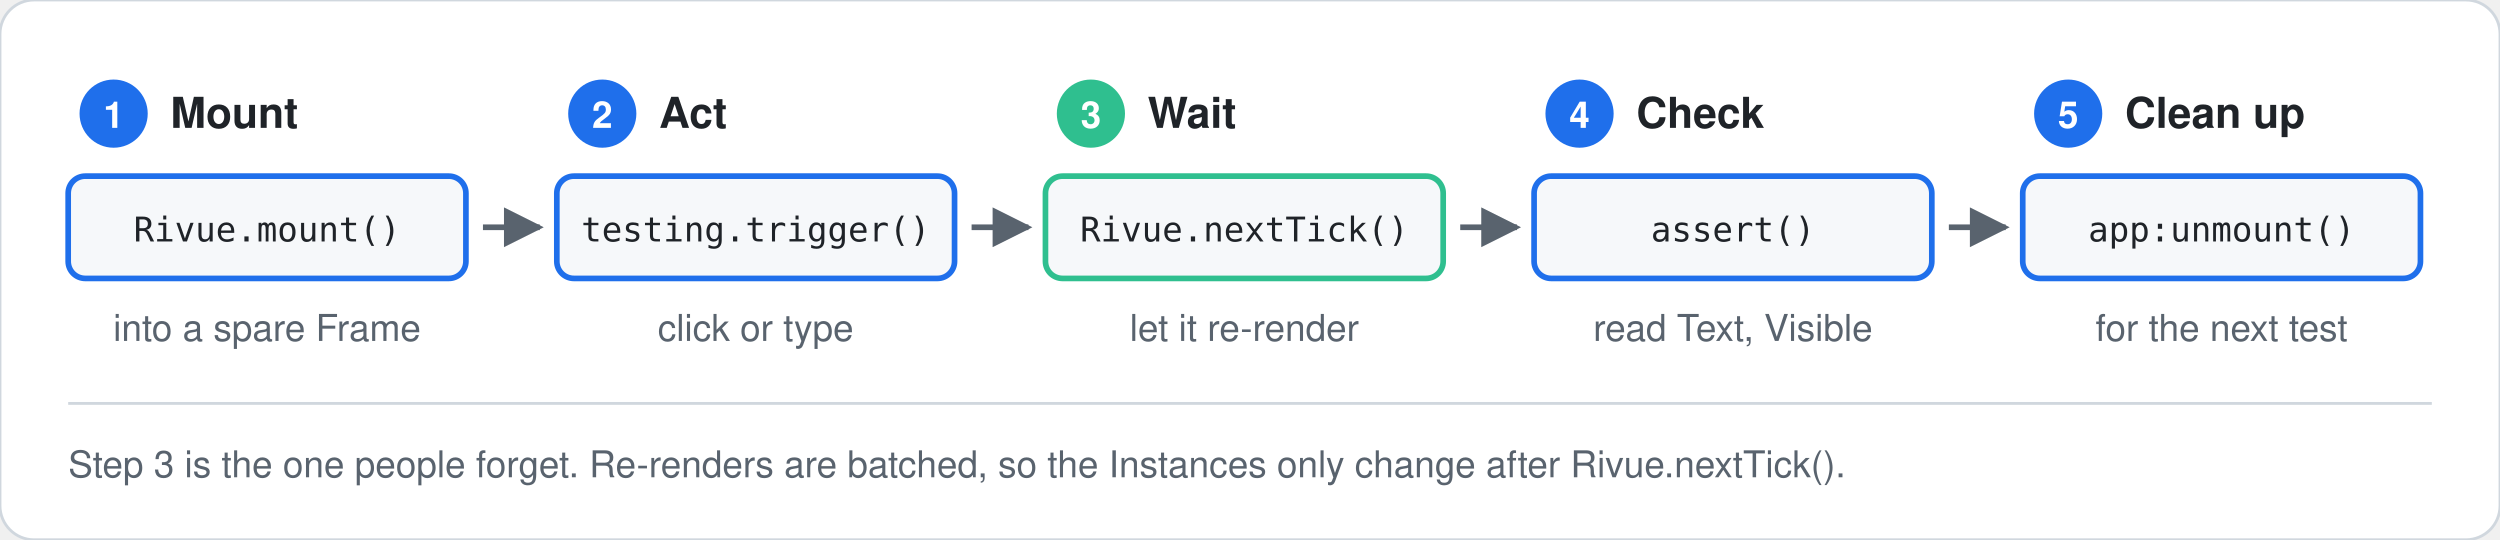
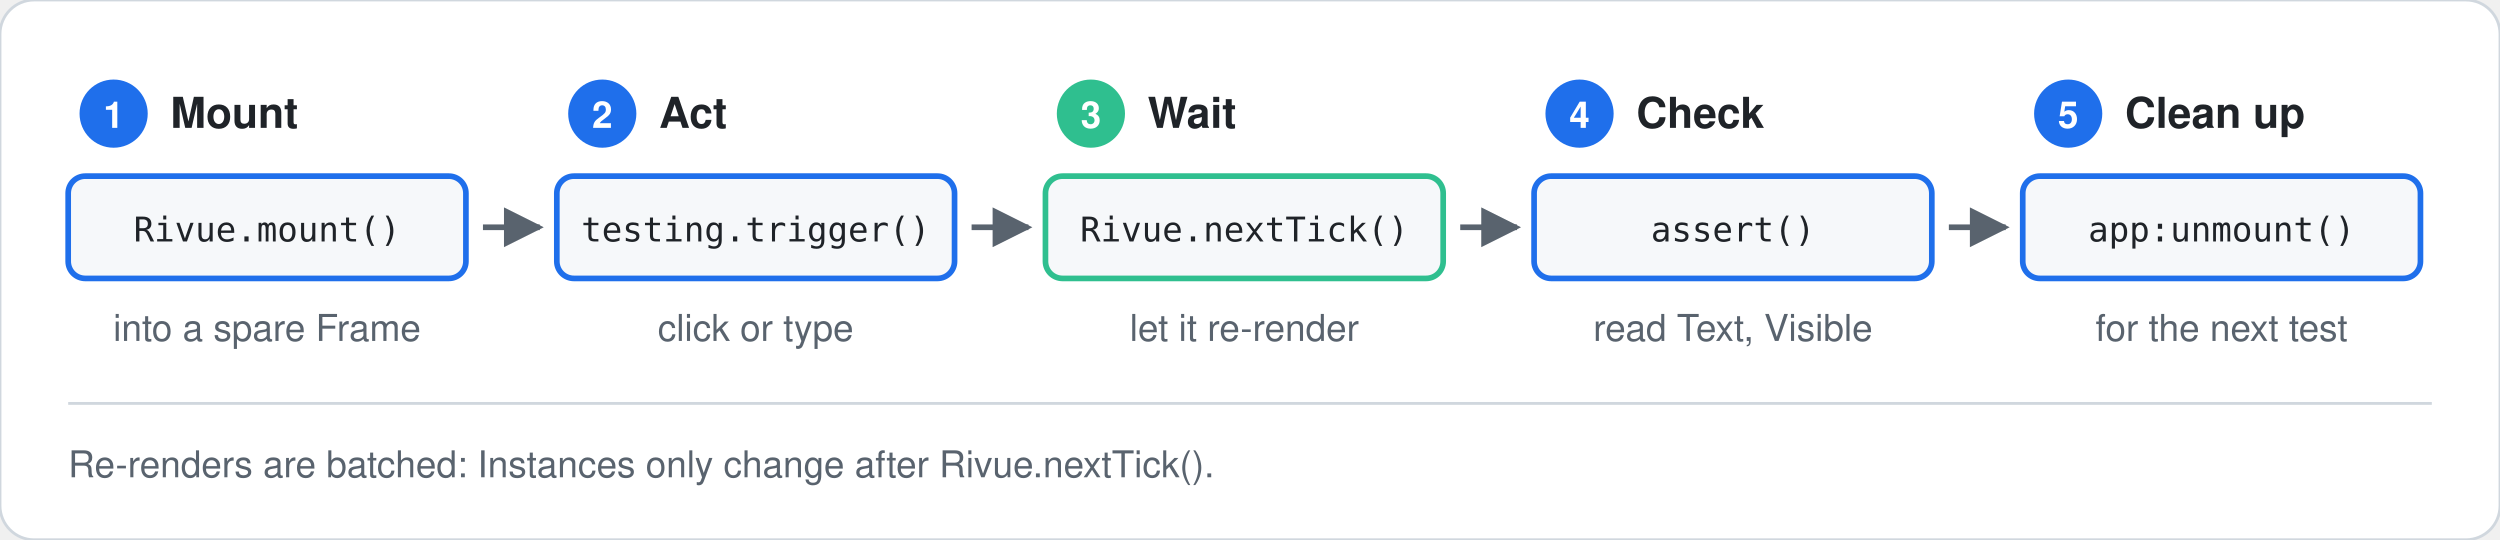
<svg xmlns="http://www.w3.org/2000/svg" viewBox="0 0 880 190" width="880" height="190">
  <defs>
    <marker id="a" viewBox="0 0 10 10" refX="9" refY="5" markerWidth="7" markerHeight="7" orient="auto">
      <path d="M0 0 L10 5 L0 10 z" fill="#59636e" />
    </marker>
  </defs>
  <rect width="880" height="190" rx="12" fill="#ffffff" stroke="#d0d7de" />
  <circle cx="40" cy="40" r="12" fill="#1f6feb" />
  <text x="40" y="45" text-anchor="middle" font-family="-apple-system, Segoe UI, Helvetica, Arial, sans-serif" font-size="13" font-weight="700" fill="#fff">1</text>
  <text x="60" y="45" text-anchor="start" font-family="-apple-system, Segoe UI, Helvetica, Arial, sans-serif" font-size="15" font-weight="700" fill="#1f2328">Mount</text>
  <rect x="24" y="62" width="140" height="36" rx="6" fill="#f6f8fa" stroke="#1f6feb" stroke-width="2" />
  <text xml:space="preserve" x="94.0" y="85" text-anchor="middle" font-family="ui-monospace, SFMono-Regular, Menlo, Consolas, monospace" font-size="12" fill="#1f2328">Rivue.mount()</text>
  <text x="94.0" y="120" text-anchor="middle" font-family="-apple-system, Segoe UI, Helvetica, Arial, sans-serif" font-size="13" font-weight="400" fill="#59636e">into a spare Frame</text>
  <circle cx="212" cy="40" r="12" fill="#1f6feb" />
  <text x="212" y="45" text-anchor="middle" font-family="-apple-system, Segoe UI, Helvetica, Arial, sans-serif" font-size="13" font-weight="700" fill="#fff">2</text>
  <text x="232" y="45" text-anchor="start" font-family="-apple-system, Segoe UI, Helvetica, Arial, sans-serif" font-size="15" font-weight="700" fill="#1f2328">Act</text>
  <rect x="196" y="62" width="140" height="36" rx="6" fill="#f6f8fa" stroke="#1f6feb" stroke-width="2" />
  <text xml:space="preserve" x="266.0" y="85" text-anchor="middle" font-family="ui-monospace, SFMono-Regular, Menlo, Consolas, monospace" font-size="12" fill="#1f2328">testing.trigger()</text>
  <text x="266.0" y="120" text-anchor="middle" font-family="-apple-system, Segoe UI, Helvetica, Arial, sans-serif" font-size="13" font-weight="400" fill="#59636e">click or type</text>
  <path d="M170 80 H190" stroke="#59636e" stroke-width="2" fill="none" marker-end="url(#a)" />
  <circle cx="384" cy="40" r="12" fill="#2fbf8f" />
  <text x="384" y="45" text-anchor="middle" font-family="-apple-system, Segoe UI, Helvetica, Arial, sans-serif" font-size="13" font-weight="700" fill="#fff">3</text>
  <text x="404" y="45" text-anchor="start" font-family="-apple-system, Segoe UI, Helvetica, Arial, sans-serif" font-size="15" font-weight="700" fill="#1f2328">Wait</text>
  <rect x="368" y="62" width="140" height="36" rx="6" fill="#f6f8fa" stroke="#2fbf8f" stroke-width="2" />
  <text xml:space="preserve" x="438.0" y="85" text-anchor="middle" font-family="ui-monospace, SFMono-Regular, Menlo, Consolas, monospace" font-size="12" fill="#1f2328">Rivue.nextTick()</text>
  <text x="438.0" y="120" text-anchor="middle" font-family="-apple-system, Segoe UI, Helvetica, Arial, sans-serif" font-size="13" font-weight="400" fill="#59636e">let it re-render</text>
  <path d="M342 80 H362" stroke="#59636e" stroke-width="2" fill="none" marker-end="url(#a)" />
  <circle cx="556" cy="40" r="12" fill="#1f6feb" />
  <text x="556" y="45" text-anchor="middle" font-family="-apple-system, Segoe UI, Helvetica, Arial, sans-serif" font-size="13" font-weight="700" fill="#fff">4</text>
  <text x="576" y="45" text-anchor="start" font-family="-apple-system, Segoe UI, Helvetica, Arial, sans-serif" font-size="15" font-weight="700" fill="#1f2328">Check</text>
  <rect x="540" y="62" width="140" height="36" rx="6" fill="#f6f8fa" stroke="#1f6feb" stroke-width="2" />
  <text xml:space="preserve" x="610.0" y="85" text-anchor="middle" font-family="ui-monospace, SFMono-Regular, Menlo, Consolas, monospace" font-size="12" fill="#1f2328">assert()</text>
  <text x="610.0" y="120" text-anchor="middle" font-family="-apple-system, Segoe UI, Helvetica, Arial, sans-serif" font-size="13" font-weight="400" fill="#59636e">read Text, Visible</text>
  <path d="M514 80 H534" stroke="#59636e" stroke-width="2" fill="none" marker-end="url(#a)" />
  <circle cx="728" cy="40" r="12" fill="#1f6feb" />
  <text x="728" y="45" text-anchor="middle" font-family="-apple-system, Segoe UI, Helvetica, Arial, sans-serif" font-size="13" font-weight="700" fill="#fff">5</text>
  <text x="748" y="45" text-anchor="start" font-family="-apple-system, Segoe UI, Helvetica, Arial, sans-serif" font-size="15" font-weight="700" fill="#1f2328">Clean up</text>
  <rect x="712" y="62" width="140" height="36" rx="6" fill="#f6f8fa" stroke="#1f6feb" stroke-width="2" />
  <text xml:space="preserve" x="782.0" y="85" text-anchor="middle" font-family="ui-monospace, SFMono-Regular, Menlo, Consolas, monospace" font-size="12" fill="#1f2328">app:unmount()</text>
  <text x="782.0" y="120" text-anchor="middle" font-family="-apple-system, Segoe UI, Helvetica, Arial, sans-serif" font-size="13" font-weight="400" fill="#59636e">for the next test</text>
  <path d="M686 80 H706" stroke="#59636e" stroke-width="2" fill="none" marker-end="url(#a)" />
  <line x1="24" y1="142" x2="856" y2="142" stroke="#d0d7de" stroke-width="1" />
-   <text x="24" y="168" text-anchor="start" font-family="-apple-system, Segoe UI, Helvetica, Arial, sans-serif" font-size="13" font-weight="400" fill="#59636e">Step 3 is the one people forget. Re-renders are batched, so the Instances only change after Rivue.nextTick().</text>
+   <text x="24" y="168" text-anchor="start" font-family="-apple-system, Segoe UI, Helvetica, Arial, sans-serif" font-size="13" font-weight="400" fill="#59636e">Re-renders are batched: Instances only change after Rivue.nextTick().</text>
</svg>
